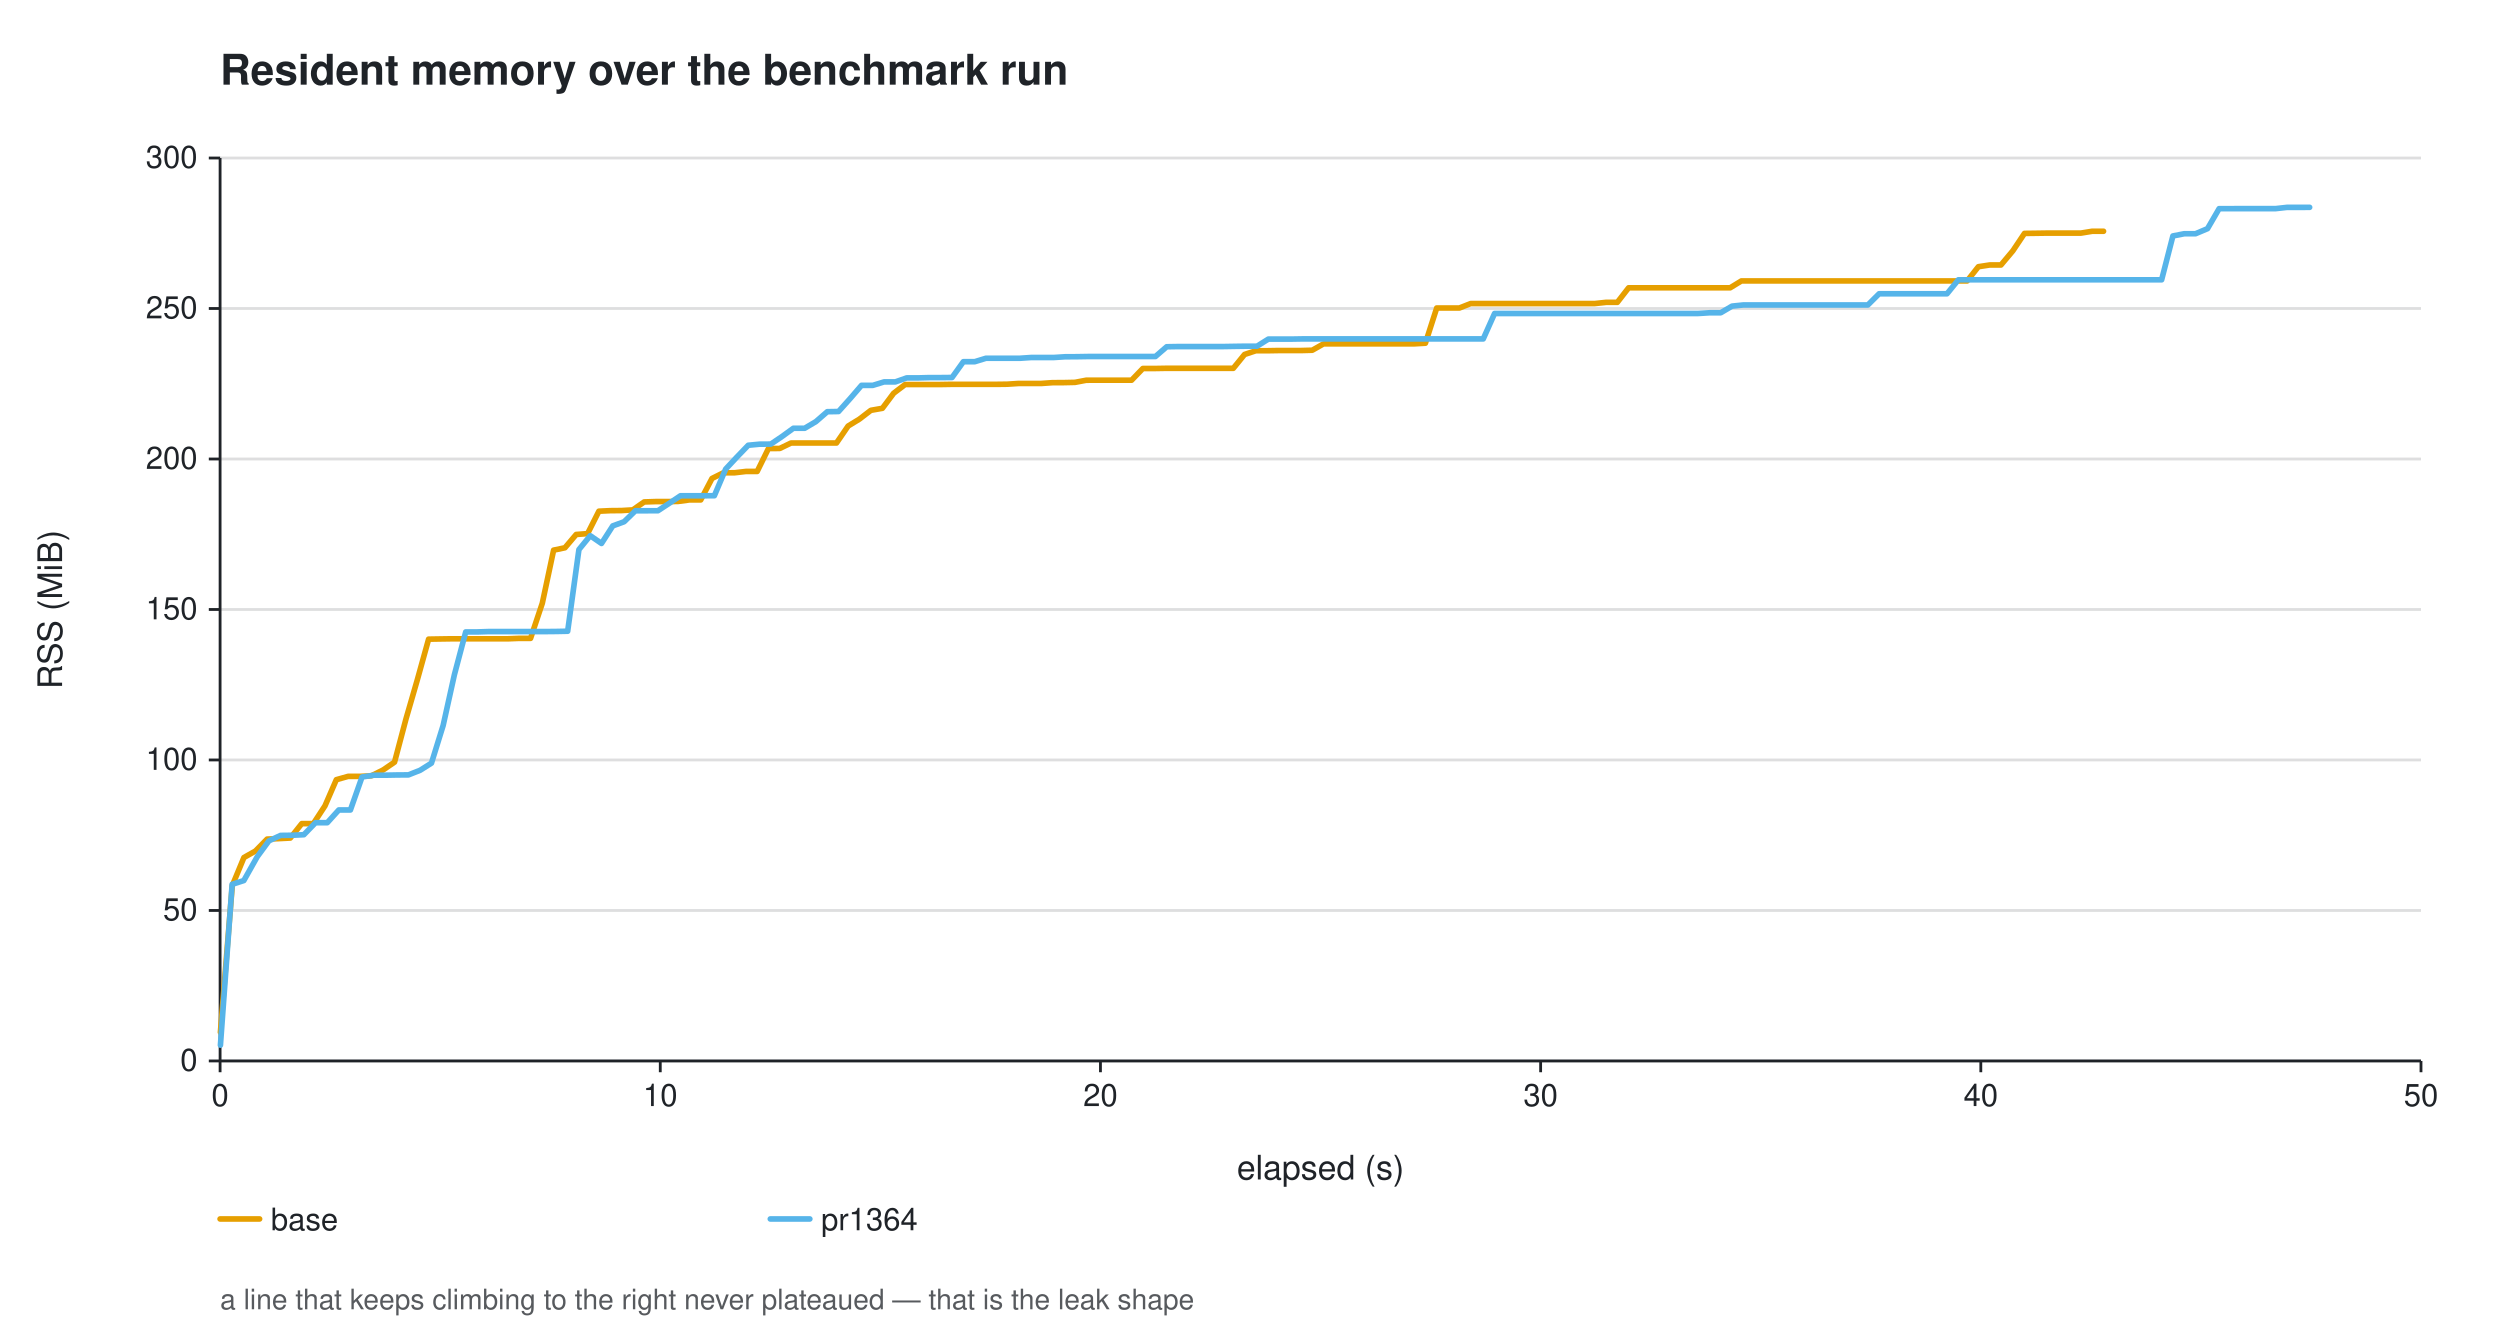
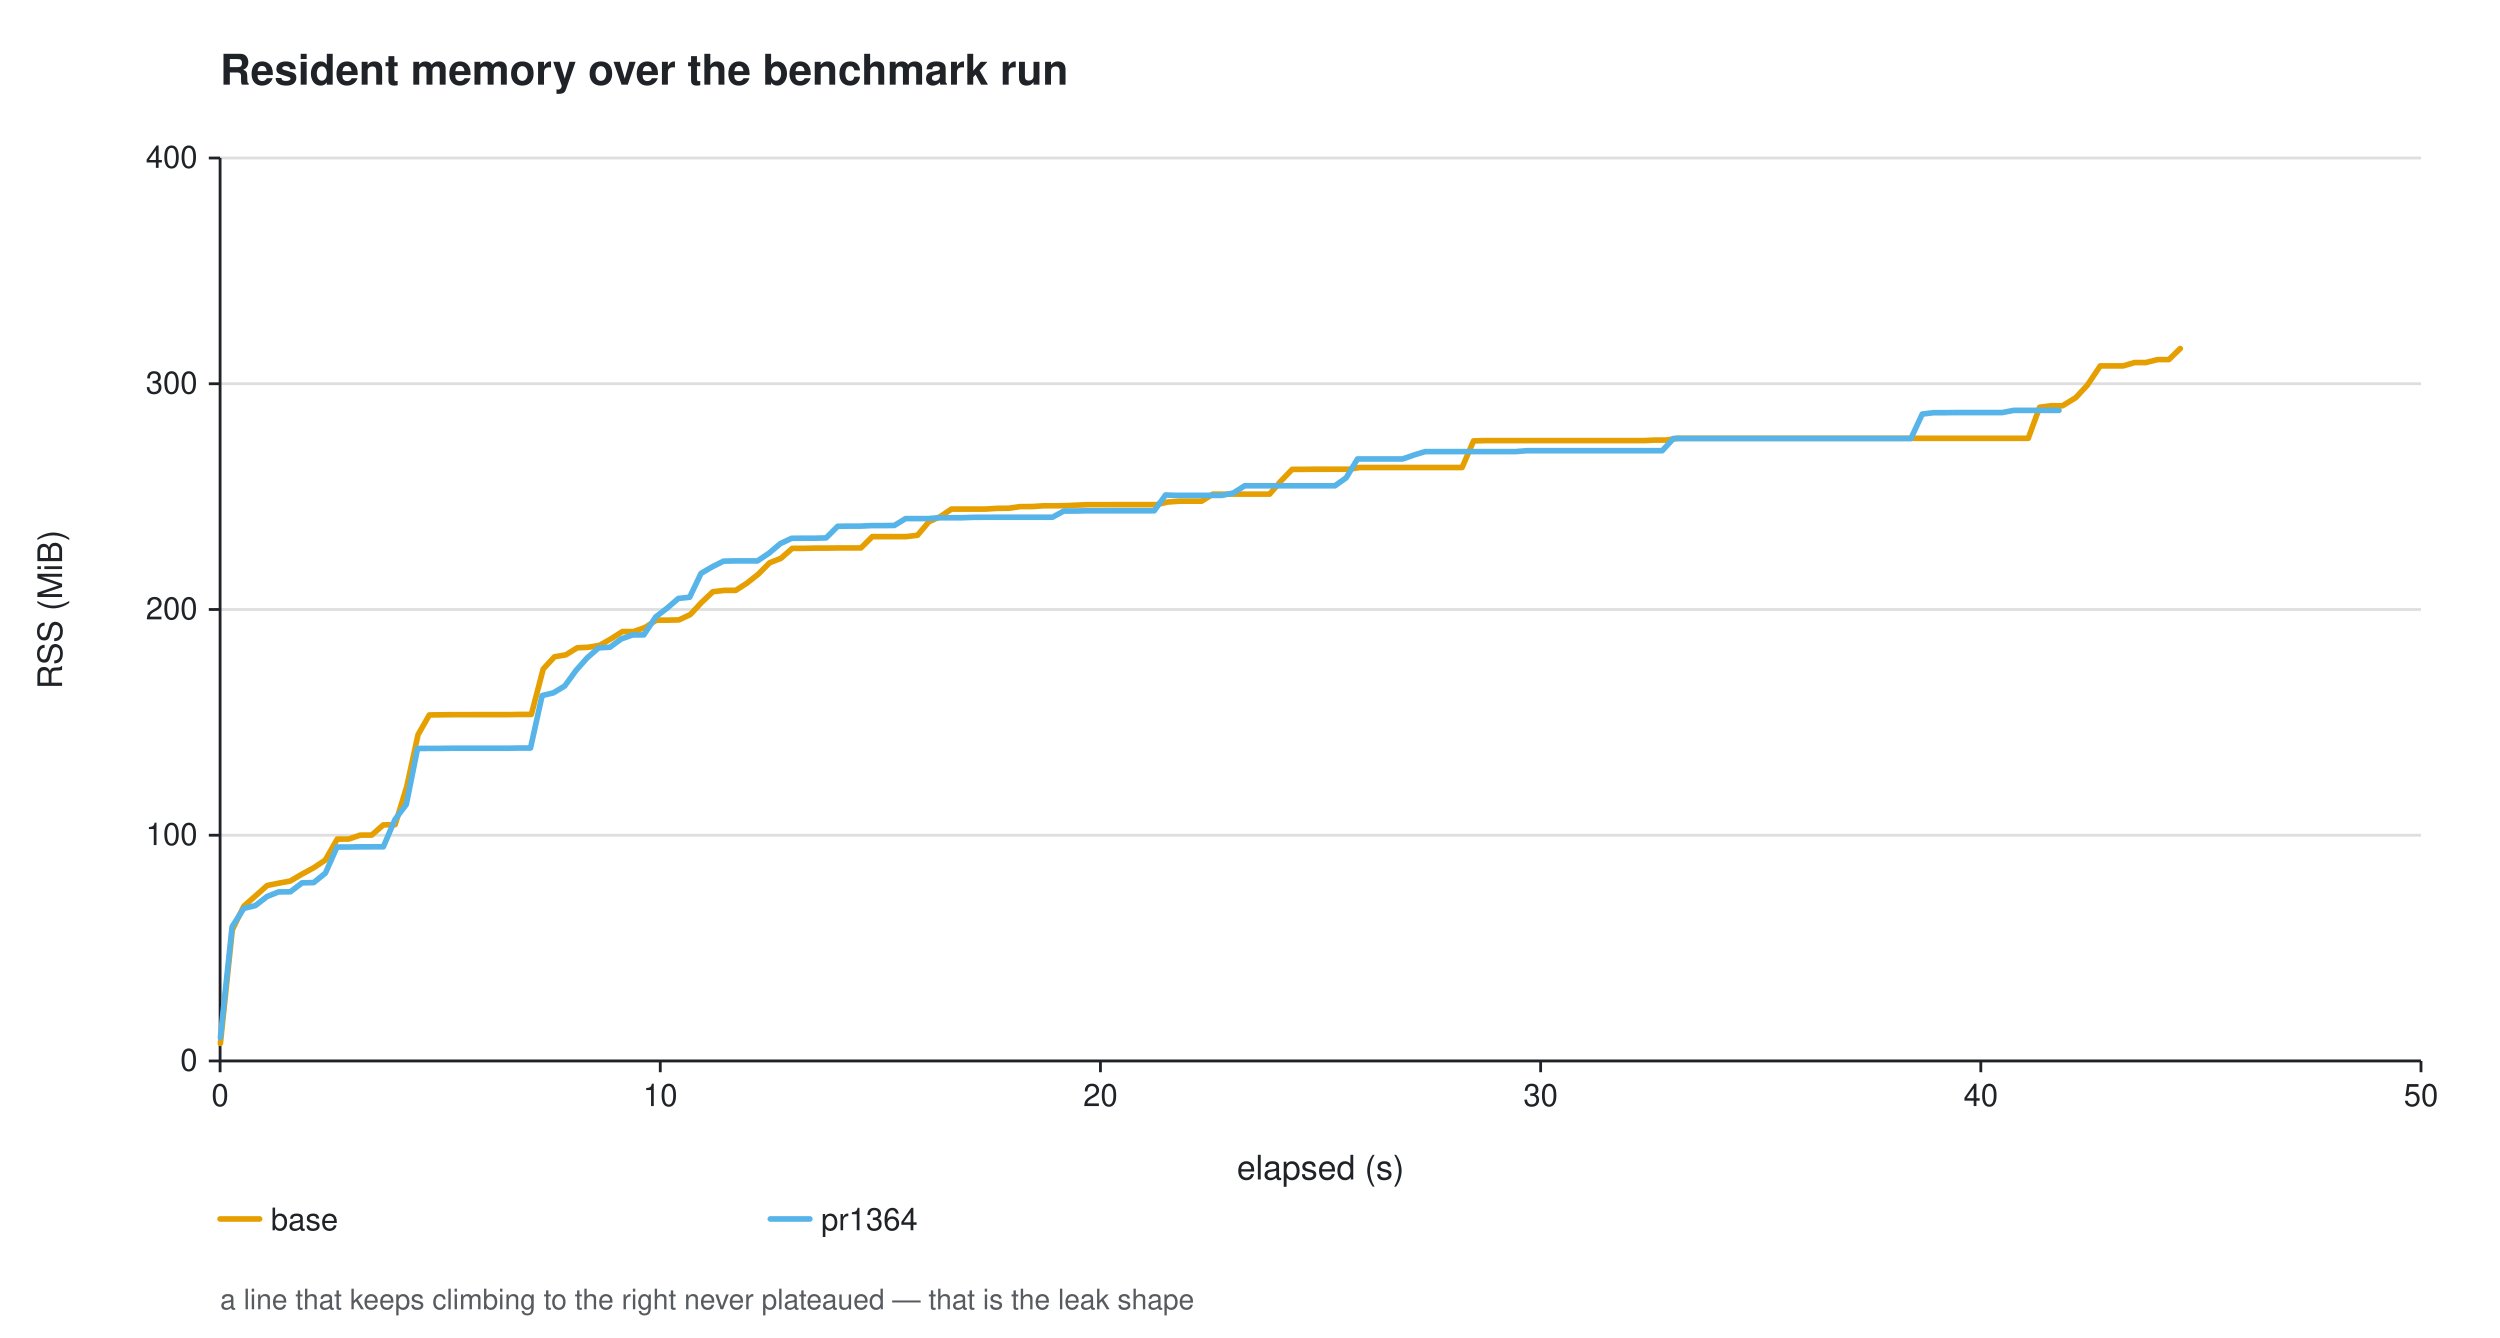
<svg xmlns="http://www.w3.org/2000/svg" width="886.00" height="474.00" viewBox="0 0 886.00 474.00" role="img" aria-labelledby="chart-title">
  <style>
    :root { color: #1F2328; }
    .chrome { stroke: currentColor; fill: none; stroke-width: 1; }
    .grid { stroke: currentColor; stroke-width: 1; opacity: 0.15; }
    text { fill: currentColor; font-family: -apple-system, BlinkMacSystemFont, 'Segoe UI', Helvetica, Arial, sans-serif; font-size: 11px; }
    .title { font-size: 15px; font-weight: 600; }
    .axis-title { font-size: 12px; }
    .note { font-size: 10px; opacity: 0.75; }
    .series { fill: none; stroke-width: 2; stroke-linejoin: round; stroke-linecap: round; }
    .hatch { stroke: #1F2328; stroke-width: 1.2; opacity: 0.75; }
    .s0 { stroke: #E69F00; }
    .f0 { fill: #E69F00; }
    .s1 { stroke: #56B4E9; }
    .f1 { fill: #56B4E9; }
    @media (prefers-color-scheme: dark) {
      :root { color: #E6EDF3; }
      .hatch { stroke: #E6EDF3; }
    }
  </style>
  <text class="title" x="78.00" y="30.00">Resident memory over the benchmark run</text>
  <line class="grid" x1="78.00" y1="376.00" x2="858.00" y2="376.00" />
  <line class="chrome" x1="74.00" y1="376.00" x2="78.00" y2="376.00" />
  <text x="70.00" y="379.50" text-anchor="end">0</text>
-   <line class="grid" x1="78.00" y1="322.67" x2="858.00" y2="322.67" />
-   <line class="chrome" x1="74.00" y1="322.67" x2="78.00" y2="322.67" />
-   <text x="70.00" y="326.17" text-anchor="end">50</text>
-   <line class="grid" x1="78.00" y1="269.33" x2="858.00" y2="269.33" />
-   <line class="chrome" x1="74.00" y1="269.33" x2="78.00" y2="269.33" />
-   <text x="70.00" y="272.83" text-anchor="end">100</text>
+   <line class="grid" x1="78.00" y1="296.00" x2="858.00" y2="296.00" />
+   <line class="chrome" x1="74.00" y1="296.00" x2="78.00" y2="296.00" />
+   <text x="70.00" y="299.50" text-anchor="end">100</text>
  <line class="grid" x1="78.00" y1="216.00" x2="858.00" y2="216.00" />
  <line class="chrome" x1="74.00" y1="216.00" x2="78.00" y2="216.00" />
-   <text x="70.00" y="219.50" text-anchor="end">150</text>
-   <line class="grid" x1="78.00" y1="162.67" x2="858.00" y2="162.67" />
-   <line class="chrome" x1="74.00" y1="162.67" x2="78.00" y2="162.67" />
-   <text x="70.00" y="166.17" text-anchor="end">200</text>
-   <line class="grid" x1="78.00" y1="109.33" x2="858.00" y2="109.33" />
-   <line class="chrome" x1="74.00" y1="109.33" x2="78.00" y2="109.33" />
-   <text x="70.00" y="112.83" text-anchor="end">250</text>
+   <text x="70.00" y="219.50" text-anchor="end">200</text>
+   <line class="grid" x1="78.00" y1="136.00" x2="858.00" y2="136.00" />
+   <line class="chrome" x1="74.00" y1="136.00" x2="78.00" y2="136.00" />
+   <text x="70.00" y="139.50" text-anchor="end">300</text>
  <line class="grid" x1="78.00" y1="56.00" x2="858.00" y2="56.00" />
  <line class="chrome" x1="74.00" y1="56.00" x2="78.00" y2="56.00" />
-   <text x="70.00" y="59.50" text-anchor="end">300</text>
+   <text x="70.00" y="59.50" text-anchor="end">400</text>
  <line class="chrome" x1="78.00" y1="376.00" x2="78.00" y2="380.00" />
  <text x="78.00" y="392.00" text-anchor="middle">0</text>
  <line class="chrome" x1="234.00" y1="376.00" x2="234.00" y2="380.00" />
  <text x="234.00" y="392.00" text-anchor="middle">10</text>
  <line class="chrome" x1="390.00" y1="376.00" x2="390.00" y2="380.00" />
  <text x="390.00" y="392.00" text-anchor="middle">20</text>
  <line class="chrome" x1="546.00" y1="376.00" x2="546.00" y2="380.00" />
  <text x="546.00" y="392.00" text-anchor="middle">30</text>
  <line class="chrome" x1="702.00" y1="376.00" x2="702.00" y2="380.00" />
  <text x="702.00" y="392.00" text-anchor="middle">40</text>
  <line class="chrome" x1="858.00" y1="376.00" x2="858.00" y2="380.00" />
  <text x="858.00" y="392.00" text-anchor="middle">50</text>
  <line class="chrome" x1="78.00" y1="56.00" x2="78.00" y2="376.00" />
  <line class="chrome" x1="78.00" y1="376.00" x2="858.00" y2="376.00" />
  <text class="axis-title" x="468.00" y="418.00" text-anchor="middle">elapsed (s)</text>
  <text class="axis-title" x="22.00" y="216.00" text-anchor="middle" transform="rotate(-90 22.00 216.00)">RSS (MiB)</text>
-   <polyline class="series s0" points="78.11,365.85 82.31,313.89 86.44,303.91 90.54,301.59 94.66,297.38 98.76,297.21 102.88,297.00 106.95,291.89 111.06,291.89 115.17,285.60 119.20,276.32 123.36,275.15 127.47,275.15 131.60,274.95 135.78,272.87 139.82,270.10 143.88,254.80 147.89,240.96 151.90,226.52 155.91,226.45 159.93,226.39 163.96,226.39 167.97,226.39 171.97,226.39 175.98,226.39 180.02,226.39 184.02,226.23 188.03,226.23 192.19,213.79 196.20,194.97 200.21,194.13 204.20,189.42 208.24,189.12 212.25,181.17 216.26,180.98 220.27,180.94 224.27,180.70 228.29,177.89 232.28,177.76 236.28,177.76 240.29,177.71 244.30,177.17 248.34,177.17 252.33,169.57 256.34,167.57 260.33,167.55 264.34,167.08 268.34,167.08 272.33,158.97 276.34,158.93 280.35,157.00 284.36,157.00 288.44,157.00 292.45,157.00 296.45,157.00 300.57,150.99 304.57,148.54 308.63,145.42 312.72,144.70 316.71,139.36 320.77,136.28 324.82,136.28 328.82,136.28 332.84,136.28 336.96,136.21 340.97,136.21 344.96,136.21 348.96,136.21 352.98,136.21 356.97,136.16 360.98,135.90 364.99,135.90 368.99,135.90 372.98,135.62 376.99,135.60 380.98,135.51 384.98,134.75 389.02,134.74 393.03,134.74 397.02,134.74 401.03,134.74 405.02,130.60 409.03,130.60 413.04,130.53 417.05,130.53 421.06,130.53 425.08,130.53 429.08,130.53 433.09,130.53 437.08,130.53 441.07,125.62 445.07,124.30 449.08,124.30 453.07,124.23 457.06,124.23 461.07,124.23 465.07,124.12 469.06,121.86 473.10,121.86 477.09,121.86 481.12,121.86 485.14,121.86 489.15,121.86 493.15,121.86 497.16,121.86 501.15,121.86 505.16,121.63 509.17,109.16 513.21,109.16 517.20,109.16 521.21,107.58 525.21,107.58 529.21,107.58 533.21,107.58 537.22,107.58 541.21,107.58 545.20,107.58 549.20,107.58 553.21,107.58 557.20,107.58 561.19,107.58 565.19,107.58 569.20,107.15 573.18,107.15 577.18,102.00 581.18,102.00 585.17,102.00 589.17,102.00 593.16,102.00 597.17,102.00 601.16,102.00 605.16,102.00 609.16,102.00 613.16,102.00 617.15,99.56 621.15,99.56 625.14,99.56 629.15,99.56 633.14,99.56 637.14,99.56 641.13,99.56 645.12,99.56 649.12,99.56 653.13,99.56 657.12,99.56 661.13,99.56 665.12,99.56 669.12,99.56 673.12,99.56 677.13,99.56 681.13,99.56 685.14,99.56 689.13,99.56 693.14,99.56 697.15,99.56 701.14,94.52 705.14,93.91 709.14,93.91 713.36,88.88 717.48,82.72 721.47,82.67 725.48,82.61 729.47,82.61 733.48,82.61 737.49,82.61 741.48,81.96 745.49,81.96" />
-   <polyline class="series s1" points="78.12,370.40 82.27,313.40 86.41,312.07 91.18,303.60 95.30,298.00 99.42,296.07 103.55,296.02 107.69,295.82 111.82,291.56 115.99,291.56 120.07,287.05 124.19,287.05 128.31,275.36 132.46,274.73 136.58,274.73 140.67,274.65 144.75,274.62 148.90,272.98 152.91,270.45 157.05,257.10 161.04,239.10 165.05,223.96 169.06,223.96 173.07,223.83 177.15,223.83 181.18,223.83 185.19,223.83 189.18,223.83 193.19,223.83 197.18,223.79 201.18,223.71 205.17,194.77 209.18,189.85 213.17,192.60 217.17,186.37 221.18,184.91 225.19,181.01 229.18,181.01 233.17,181.00 237.17,178.38 241.16,175.70 245.17,175.70 249.16,175.70 253.17,175.68 257.17,166.25 261.19,161.94 265.18,157.80 269.18,157.42 273.17,157.39 277.18,154.68 281.17,151.78 285.17,151.78 289.18,149.40 293.19,145.91 297.18,145.84 301.31,141.23 305.32,136.57 309.33,136.57 313.33,135.34 317.32,135.34 321.33,133.93 325.34,133.93 329.33,133.82 333.34,133.82 337.41,133.78 341.42,128.19 345.43,128.19 349.42,126.97 353.45,126.97 357.46,126.97 361.45,126.97 365.45,126.70 369.47,126.70 373.46,126.70 377.47,126.44 381.48,126.42 385.48,126.35 389.47,126.35 393.49,126.35 397.49,126.35 401.50,126.35 405.49,126.35 409.48,126.35 413.48,122.89 417.49,122.82 421.48,122.82 425.47,122.82 429.48,122.82 433.49,122.82 437.49,122.75 441.50,122.69 445.49,122.69 449.50,120.18 453.52,120.18 457.53,120.18 461.53,120.11 465.52,120.11 469.53,120.11 473.54,120.11 477.53,120.11 481.54,120.11 485.55,120.11 489.57,120.11 493.57,120.11 497.58,120.11 501.59,120.11 505.60,120.11 509.61,120.11 513.63,120.11 517.64,120.11 521.65,120.11 525.66,120.11 529.68,111.10 533.68,111.10 537.69,111.10 541.69,111.10 545.69,111.10 549.70,111.10 553.71,111.10 557.72,111.10 561.74,111.10 565.75,111.10 569.76,111.10 573.75,111.10 577.76,111.10 581.76,111.10 585.76,111.10 589.76,111.10 593.77,111.10 597.78,111.10 601.79,111.10 605.83,110.85 609.82,110.85 613.83,108.49 617.84,108.08 621.85,108.08 625.84,108.08 629.83,108.08 633.84,108.08 637.87,108.08 641.88,108.08 645.89,108.08 649.94,108.08 653.95,108.08 657.96,108.08 661.97,108.08 665.96,104.11 669.97,104.11 673.97,104.11 677.98,104.11 682.00,104.11 686.03,104.11 690.02,104.11 694.04,99.16 698.04,99.16 702.05,99.16 706.07,99.16 710.10,99.16 714.09,99.16 718.11,99.16 722.11,99.16 726.10,99.16 730.11,99.16 734.10,99.16 738.11,99.16 742.11,99.16 746.10,99.16 750.09,99.16 754.10,99.16 758.10,99.16 762.09,99.16 766.08,99.16 770.08,83.62 774.07,82.84 778.08,82.84 782.34,81.04 786.46,73.95 790.45,73.95 794.46,73.94 798.45,73.94 802.46,73.94 806.46,73.94 810.53,73.49 814.54,73.49 818.53,73.48" />
+   <polyline class="series s0" points="78.11,369.77 82.32,329.56 86.41,321.14 90.56,317.49 94.68,313.82 98.76,313.00 102.88,312.23 107.00,309.80 111.12,307.57 115.27,304.82 119.51,297.38 123.60,297.36 127.61,295.97 131.73,295.95 135.83,292.35 140.04,292.24 144.16,278.75 148.15,260.38 152.16,253.38 156.20,253.33 160.21,253.28 164.21,253.28 168.25,253.27 172.27,253.27 176.28,253.27 180.29,253.27 184.30,253.19 188.31,253.19 192.52,237.08 196.53,232.76 200.52,232.08 204.55,229.58 208.56,229.39 212.57,228.67 216.57,226.38 220.57,223.83 224.58,223.82 228.60,222.37 232.61,219.78 236.62,219.78 240.61,219.69 244.62,217.81 248.63,213.51 252.63,209.71 256.74,209.23 260.74,209.23 264.75,206.64 268.76,203.46 272.75,199.45 276.78,197.86 280.77,194.35 284.76,194.34 288.77,194.25 292.77,194.25 297.06,194.19 301.11,194.19 305.12,194.19 309.13,190.19 313.14,190.18 317.18,190.18 321.17,190.18 325.17,189.69 329.18,184.93 333.17,183.11 337.18,180.42 341.19,180.42 345.23,180.42 349.27,180.42 353.51,180.15 357.51,180.12 361.56,179.54 365.70,179.53 369.75,179.26 373.76,179.26 377.77,179.21 381.78,179.01 385.77,178.85 389.78,178.85 393.78,178.85 397.78,178.84 401.78,178.84 405.77,178.84 409.78,178.84 413.87,177.92 417.86,177.62 421.86,177.62 425.85,177.62 429.86,175.12 433.88,175.12 437.89,175.12 441.93,175.12 445.94,175.12 449.95,175.12 453.94,170.50 457.95,166.34 461.96,166.34 465.97,166.29 469.97,166.29 473.96,166.29 477.97,166.29 481.96,165.68 486.00,165.68 490.04,165.68 494.08,165.68 498.09,165.68 502.09,165.68 506.10,165.68 510.10,165.68 514.11,165.68 518.17,165.68 522.23,156.25 526.23,156.15 530.23,156.15 534.27,156.15 538.28,156.15 542.27,156.15 546.28,156.15 550.31,156.15 554.30,156.15 558.37,156.15 562.40,156.15 566.42,156.15 570.43,156.15 574.44,156.15 578.45,156.15 582.46,156.15 586.47,155.97 590.48,155.97 594.48,155.33 598.49,155.33 602.50,155.33 606.51,155.33 610.52,155.33 614.53,155.33 618.54,155.33 622.53,155.33 626.53,155.33 630.55,155.33 634.58,155.33 638.57,155.33 642.61,155.33 646.62,155.33 650.63,155.33 654.64,155.33 658.65,155.33 662.64,155.33 666.65,155.33 670.66,155.33 674.67,155.33 678.68,155.33 682.69,155.33 686.70,155.33 690.71,155.33 694.70,155.33 698.74,155.33 702.73,155.33 706.76,155.33 710.81,155.33 714.82,155.33 718.82,155.33 722.84,144.33 726.96,143.80 730.97,143.80 735.65,140.93 739.75,136.51 744.34,129.67 748.35,129.67 752.47,129.67 756.48,128.49 760.48,128.49 764.63,127.44 768.64,127.44 772.68,123.52" />
+   <polyline class="series s1" points="78.11,367.73 82.26,328.42 86.39,321.94 90.48,320.95 94.63,317.73 98.72,316.10 102.91,316.05 107.05,312.88 111.17,312.79 115.33,309.42 119.43,300.19 123.55,300.18 127.64,300.12 131.73,300.11 135.86,300.10 139.98,290.43 143.99,285.10 147.98,265.26 151.99,265.23 155.98,265.23 159.99,265.18 163.99,265.18 168.00,265.18 172.01,265.18 176.01,265.18 180.01,265.18 184.02,265.10 188.01,265.10 192.13,246.51 196.12,245.55 200.12,243.13 204.13,237.62 208.14,233.10 212.16,229.59 216.17,229.38 220.16,226.44 224.17,225.03 228.18,225.01 232.39,218.62 236.39,215.56 240.41,212.10 244.41,211.66 248.45,203.21 252.44,200.86 256.43,198.87 260.44,198.79 264.44,198.79 268.44,198.79 272.56,196.03 276.56,192.65 280.55,190.78 284.75,190.74 288.76,190.74 292.77,190.64 296.88,186.52 300.88,186.46 304.90,186.46 308.91,186.27 312.95,186.27 316.96,186.22 320.95,183.79 324.95,183.79 328.94,183.79 332.95,183.49 336.94,183.49 340.97,183.49 344.99,183.34 348.99,183.32 352.98,183.31 357.01,183.31 361.02,183.31 365.01,183.31 369.00,183.31 373.00,183.31 377.01,181.11 381.00,181.11 384.99,181.03 388.99,181.03 393.03,181.02 397.04,181.02 401.04,181.02 405.05,181.02 409.06,181.02 413.06,175.43 417.05,175.56 421.06,175.56 425.10,175.56 429.09,175.56 433.10,175.56 437.10,174.72 441.09,172.17 445.08,172.17 449.08,172.17 453.09,172.17 457.08,172.17 461.07,172.17 465.08,172.17 469.08,172.17 473.07,172.17 477.08,169.34 481.09,162.66 485.08,162.66 489.08,162.66 493.07,162.66 497.08,162.66 501.07,161.27 505.07,160.05 509.07,160.05 513.07,160.05 517.08,160.05 521.09,160.05 525.10,160.05 529.09,160.05 533.10,160.05 537.11,160.05 541.10,159.73 545.11,159.73 549.10,159.73 553.10,159.73 557.09,159.73 561.10,159.73 565.09,159.73 569.09,159.73 573.10,159.73 577.09,159.73 581.08,159.73 585.09,159.73 589.09,159.73 593.08,155.41 597.07,155.41 601.10,155.41 605.09,155.41 609.10,155.41 613.11,155.41 617.12,155.41 621.11,155.41 625.11,155.41 629.15,155.41 633.17,155.41 637.18,155.41 641.18,155.41 645.18,155.41 649.19,155.41 653.19,155.41 657.20,155.41 661.22,155.41 665.25,155.41 669.24,155.41 673.23,155.41 677.24,155.41 681.24,146.75 685.23,146.26 689.24,146.26 693.42,146.21 697.57,146.21 701.56,146.21 705.57,146.21 709.57,146.21 713.68,145.44 717.69,145.44 721.70,145.44 725.71,145.44 729.71,145.44" />
  <line class="series s0" x1="78.00" y1="432.00" x2="92.00" y2="432.00" />
  <text x="96.00" y="436.00">base</text>
  <line class="series s1" x1="273.00" y1="432.00" x2="287.00" y2="432.00" />
  <text x="291.00" y="436.00">pr1364</text>
  <text class="note" x="78.00" y="464.00">a line that keeps climbing to the right never plateaued — that is the leak shape</text>
</svg>
